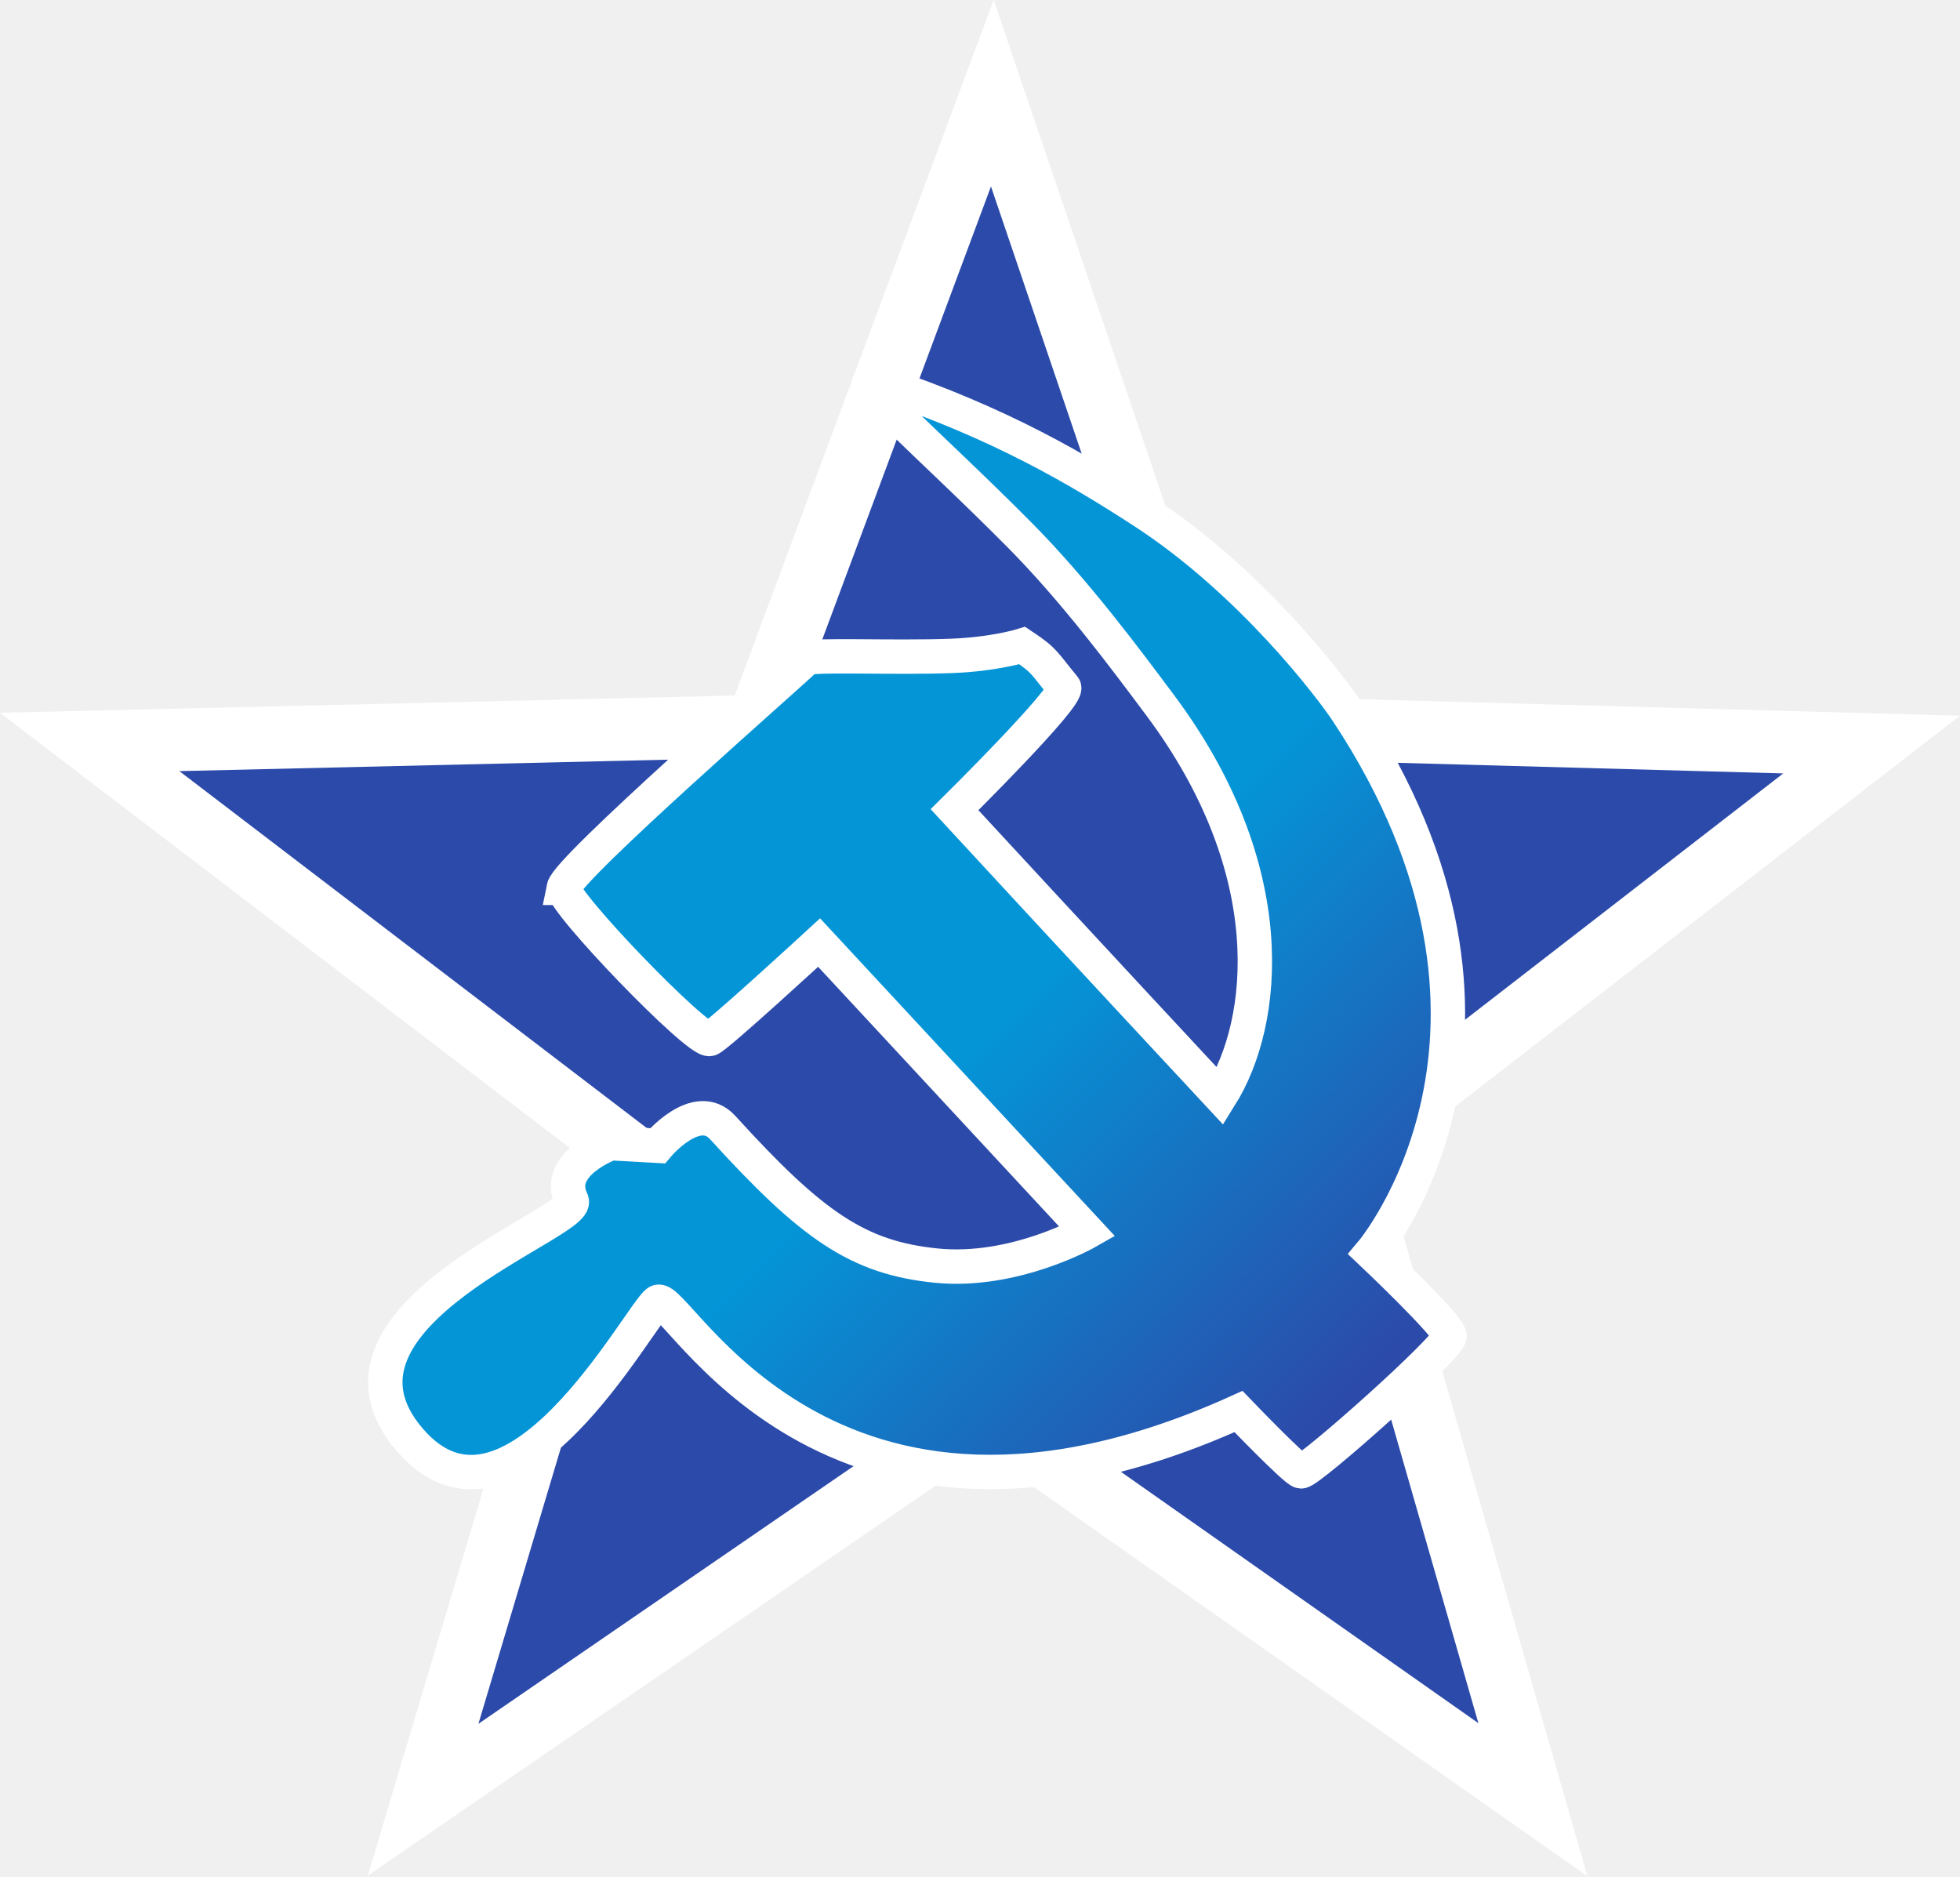
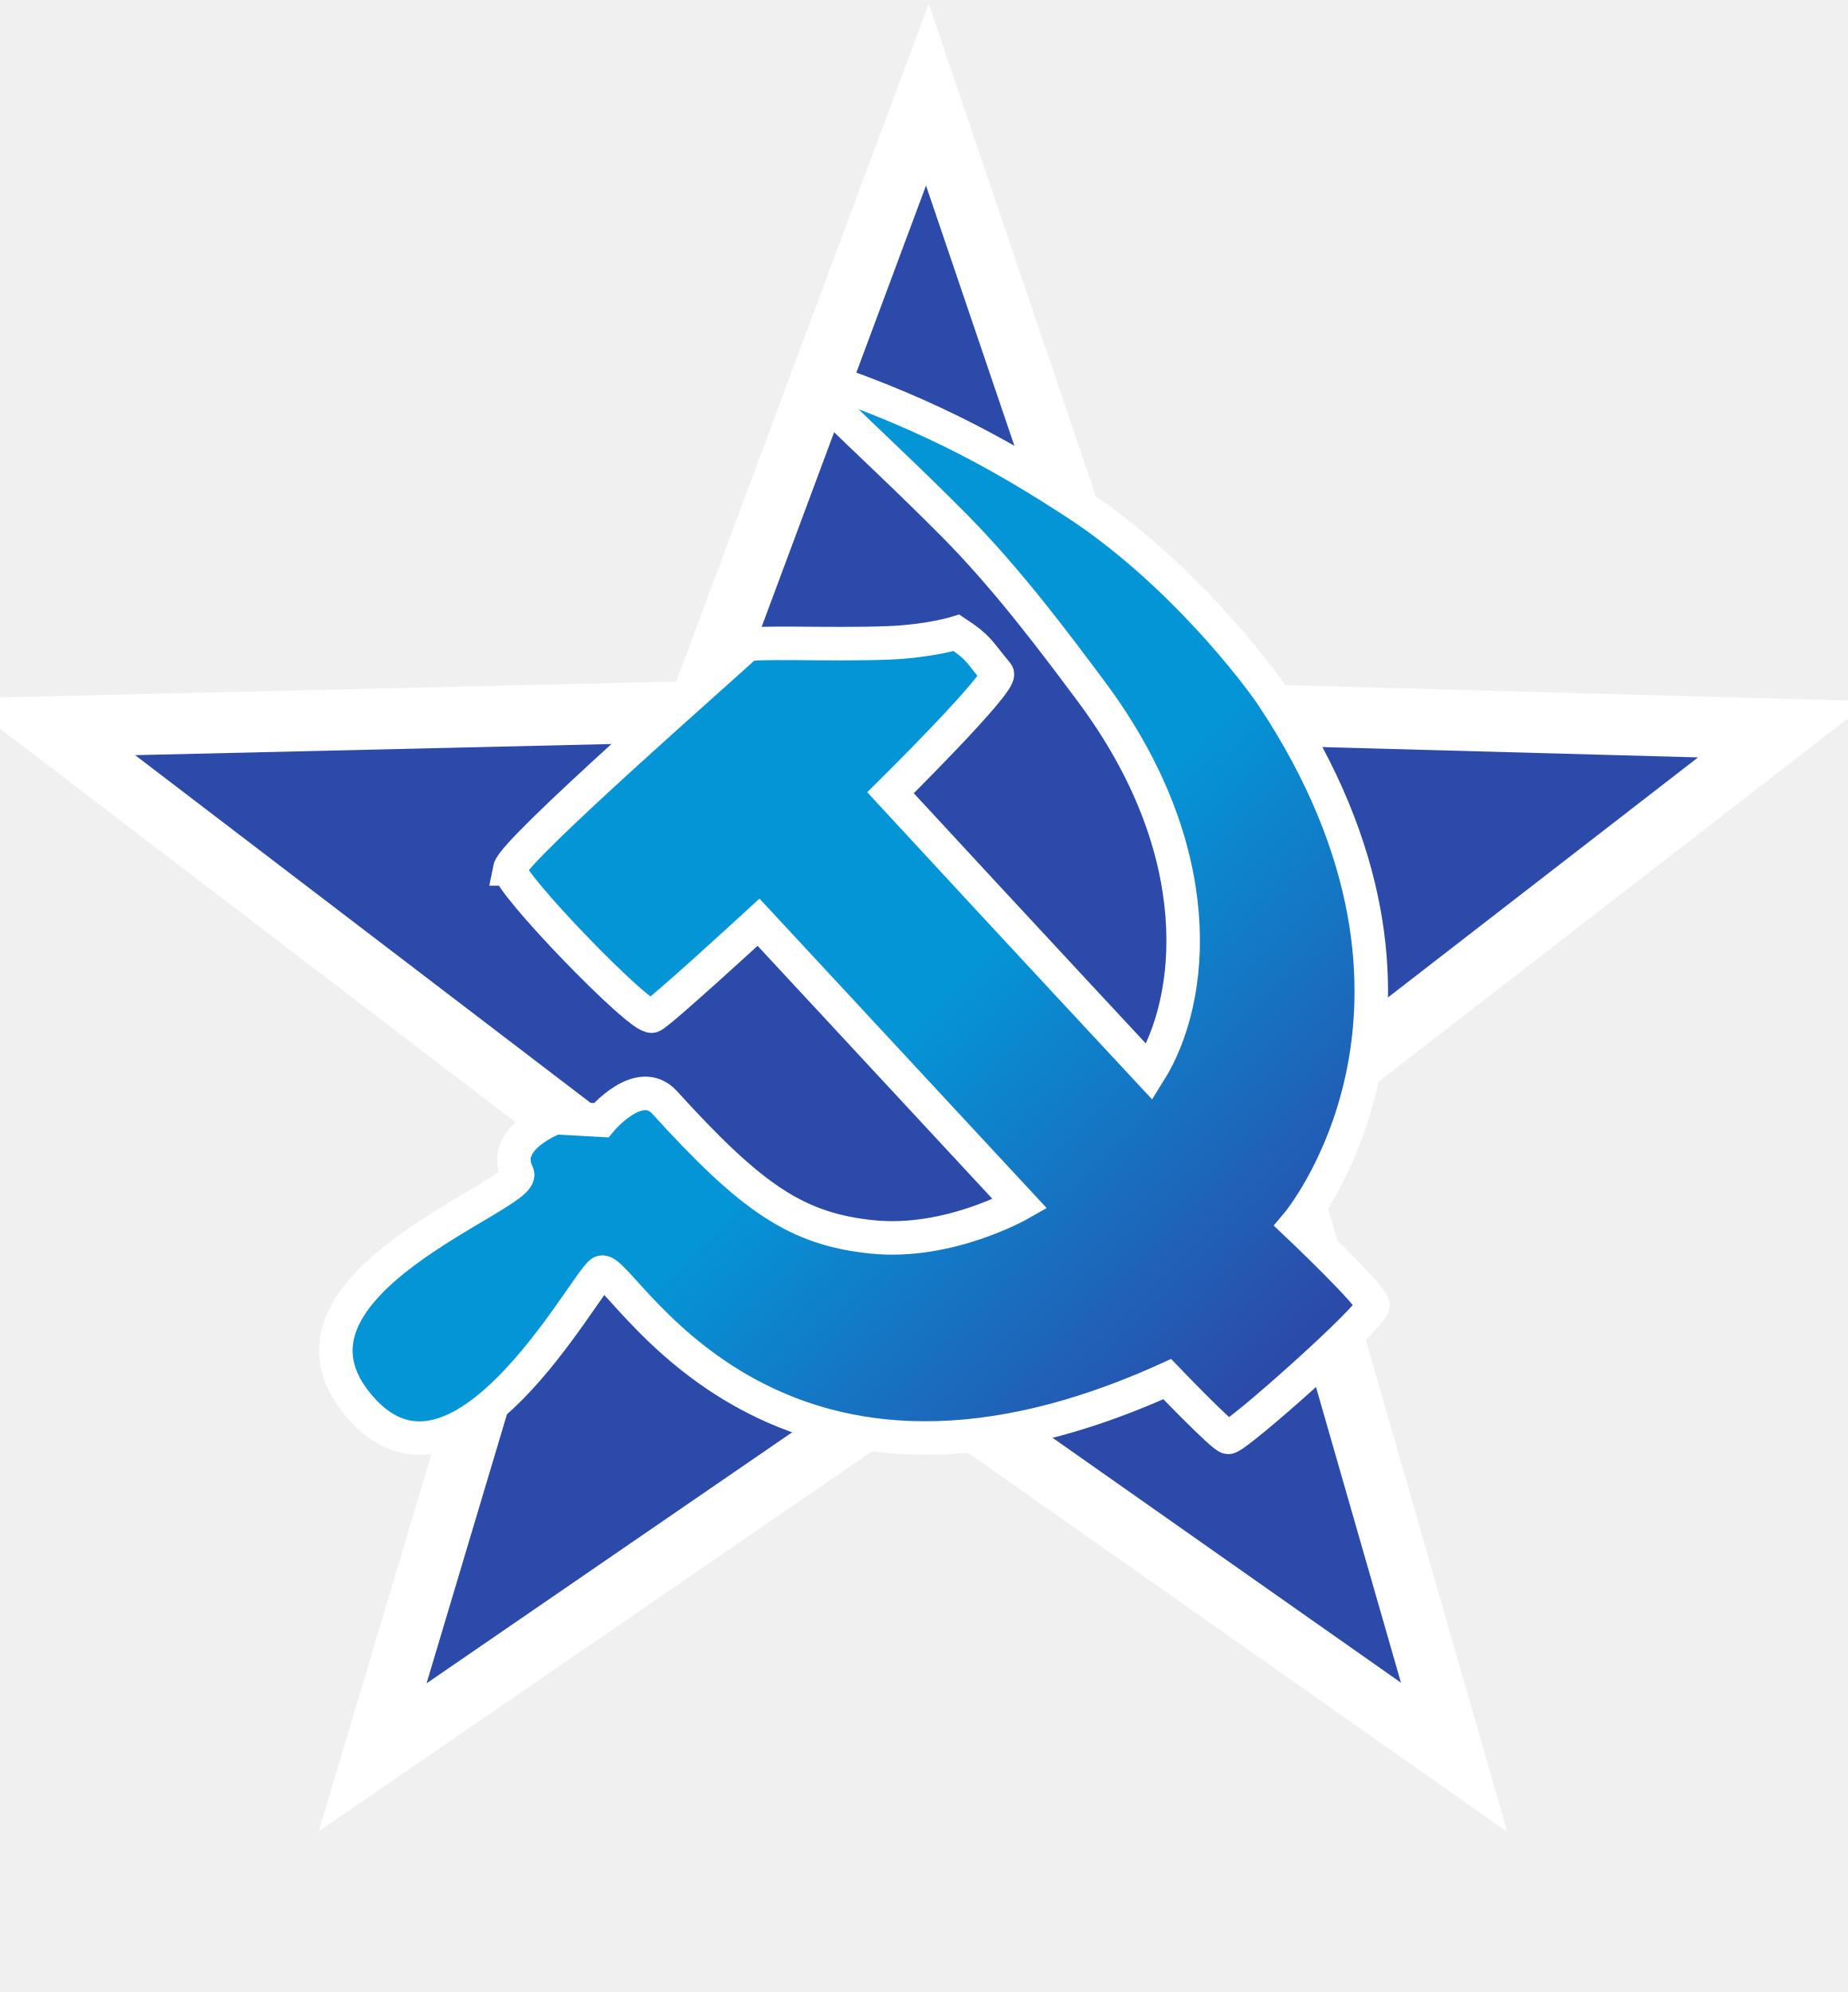
- <svg xmlns="http://www.w3.org/2000/svg" xmlns:xlink="http://www.w3.org/1999/xlink" version="1.1" id="svg2" x="0px" y="0px" width="95.637" height="91.549" viewBox="0 0 95.637 91.549" enable-background="new 0 0 128 138" xml:space="preserve">
-   <defs id="defs19">
-     <linearGradient y2="92.379" x2="89.047" y1="69.057" x1="65.92" spreadMethod="pad" gradientTransform="matrix(0.8135593,0,0,0.8135593,-4.316001,-4.62237)" gradientUnits="userSpaceOnUse" id="linearGradient3032" xlink:href="#linearGradient3777" />
-     <linearGradient y2="236.975" x2="173.78" y1="128.5" x1="118.39" gradientUnits="userSpaceOnUse" id="linearGradient3030" xlink:href="#linearGradient3761" />
-     <linearGradient gradientUnits="userSpaceOnUse" xlink:href="#linearGradient3799" id="linearGradient3932" y2="236.975" x2="173.78" y1="128.5" x1="118.39" />
-     <linearGradient gradientTransform="matrix(0.8135593,0,0,0.8135593,-4.316001,-4.62237)" spreadMethod="pad" gradientUnits="userSpaceOnUse" xlink:href="#linearGradient3777" id="linearGradient3924" y2="92.379" x2="89.047" y1="69.057" x1="65.92" />
-     <linearGradient gradientUnits="userSpaceOnUse" xlink:href="#linearGradient3799" id="linearGradient3887" y2="128.5" x2="279" y1="128.5" x1="-21" />
-     <linearGradient gradientUnits="userSpaceOnUse" xlink:href="#linearGradient3799" id="linearGradient3885" y2="128.5" x2="279" y1="128.5" x1="-21" />
-     <linearGradient gradientUnits="userSpaceOnUse" xlink:href="#linearGradient3799" id="linearGradient3880" y2="128.5" x2="279" y1="128.5" x1="-21" />
-     <linearGradient gradientUnits="userSpaceOnUse" xlink:href="#linearGradient3799" id="linearGradient3878" y2="128.5" x2="279" y1="128.5" x1="-21" />
-     <linearGradient gradientUnits="userSpaceOnUse" xlink:href="#linearGradient3799" id="linearGradient3876" y2="128.5" x2="279" y1="128.5" x1="-21" />
-     <linearGradient gradientUnits="userSpaceOnUse" xlink:href="#linearGradient3799" id="linearGradient3870" y2="128.5" x2="279" y1="128.5" x1="-21" />
-     <linearGradient gradientUnits="userSpaceOnUse" xlink:href="#linearGradient3799" id="linearGradient3868" y2="128.5" x2="279" y1="128.5" x1="-21" />
-     <linearGradient gradientUnits="userSpaceOnUse" xlink:href="#linearGradient3799" id="linearGradient3866" y2="128.5" x2="279" y1="128.5" x1="-21" />
-     <linearGradient gradientUnits="userSpaceOnUse" xlink:href="#linearGradient3777" id="linearGradient3864" y2="126" x2="225" y1="126" x1="16" />
-     <linearGradient gradientUnits="userSpaceOnUse" xlink:href="#linearGradient3777" id="linearGradient3862" y2="126" x2="225" y1="126" x1="16" />
-     <linearGradient gradientUnits="userSpaceOnUse" xlink:href="#linearGradient3777" id="linearGradient3856" y2="126" x2="225" y1="126" x1="16" />
-     <linearGradient gradientUnits="userSpaceOnUse" xlink:href="#linearGradient3777" id="linearGradient3854" y2="126" x2="225" y1="126" x1="16" />
-     <linearGradient gradientUnits="userSpaceOnUse" xlink:href="#linearGradient3777" id="linearGradient3852" y2="126" x2="225" y1="126" x1="16" />
-     <linearGradient gradientUnits="userSpaceOnUse" xlink:href="#linearGradient3777" id="linearGradient3845" y2="126" x2="225" y1="126" x1="16" />
-     <linearGradient gradientUnits="userSpaceOnUse" xlink:href="#linearGradient3777" id="linearGradient3843" y2="126" x2="225" y1="126" x1="16" />
-     <linearGradient gradientUnits="userSpaceOnUse" xlink:href="#linearGradient3777" id="linearGradient3841" y2="126" x2="225" y1="126" x1="16" />
-     <linearGradient gradientUnits="userSpaceOnUse" xlink:href="#linearGradient3777" id="linearGradient3839" y2="126" x2="225" y1="126" x1="16" />
-     <linearGradient gradientUnits="userSpaceOnUse" xlink:href="#linearGradient3777" id="linearGradient3837" y2="126" x2="225" y1="126" x1="16" />
-     <linearGradient gradientUnits="userSpaceOnUse" xlink:href="#linearGradient3777" id="linearGradient3835" y2="126" x2="225" y1="126" x1="16" />
-     <linearGradient gradientUnits="userSpaceOnUse" xlink:href="#linearGradient3777" id="linearGradient3833" y2="126" x2="225" y1="126" x1="16" />
-     <linearGradient gradientUnits="userSpaceOnUse" xlink:href="#linearGradient3799" id="linearGradient3805" y2="128.5" x2="279" y1="128.5" x1="-21" />
-     <linearGradient gradientUnits="userSpaceOnUse" xlink:href="#linearGradient3777" id="linearGradient3797" y2="126" x2="225" y1="126" x1="16" />
-     <linearGradient id="linearGradient3761">
-       <stop offset="0" style="stop-color:#2c4aa9;stop-opacity:1;" id="stop3763" />
+ <svg xmlns="http://www.w3.org/2000/svg" xmlns:xlink="http://www.w3.org/1999/xlink" version="1.1" width="128" height="138" viewBox="0 0 128 138" id="svg2" xml:space="preserve">
+   <defs id="defs26">
+     <linearGradient id="linearGradient3799">
+       <stop id="stop3801" style="stop-color:#ff0000;stop-opacity:1" offset="0" />
+       <stop id="stop3803" style="stop-color:#440000;stop-opacity:1" offset="1" />
+     </linearGradient>
+     <linearGradient id="linearGradient3777">
+       <stop id="stop3779" style="stop-color:#ffd300;stop-opacity:1" offset="0" />
+       <stop id="stop3781" style="stop-color:#a07100;stop-opacity:1" offset="1" />
    </linearGradient>
    <linearGradient id="linearGradient3767">
-       <stop offset="0" style="stop-color:#000000;stop-opacity:1" id="stop3769" />
+       <stop id="stop3769" style="stop-color:#000000;stop-opacity:1" offset="0" />
    </linearGradient>
-     <linearGradient id="linearGradient3777">
-       <stop offset="0" style="stop-color:#0495d7;stop-opacity:1;" id="stop3779" />
-       <stop offset="1" style="stop-color:#2c4aa9;stop-opacity:1;" id="stop3781" />
+     <linearGradient id="linearGradient3761">
+       <stop id="stop3763" style="stop-color:#ffd300;stop-opacity:1" offset="0" />
    </linearGradient>
-     <linearGradient id="linearGradient3799">
-       <stop offset="0" style="stop-color:#0792df;stop-opacity:1;" id="stop3801" />
-       <stop offset="1" style="stop-color:#2c4aa9;stop-opacity:1;" id="stop3803" />
+     <linearGradient x1="16" y1="126" x2="225" y2="126" id="linearGradient3797" xlink:href="#linearGradient3777" gradientUnits="userSpaceOnUse" />
+     <linearGradient x1="-21" y1="128.5" x2="279" y2="128.5" id="linearGradient3805" xlink:href="#linearGradient3799" gradientUnits="userSpaceOnUse" />
+     <linearGradient x1="16" y1="126" x2="225" y2="126" id="linearGradient3833" xlink:href="#linearGradient3777" gradientUnits="userSpaceOnUse" />
+     <linearGradient x1="16" y1="126" x2="225" y2="126" id="linearGradient3835" xlink:href="#linearGradient3777" gradientUnits="userSpaceOnUse" />
+     <linearGradient x1="16" y1="126" x2="225" y2="126" id="linearGradient3837" xlink:href="#linearGradient3777" gradientUnits="userSpaceOnUse" />
+     <linearGradient x1="16" y1="126" x2="225" y2="126" id="linearGradient3839" xlink:href="#linearGradient3777" gradientUnits="userSpaceOnUse" />
+     <linearGradient x1="16" y1="126" x2="225" y2="126" id="linearGradient3841" xlink:href="#linearGradient3777" gradientUnits="userSpaceOnUse" />
+     <linearGradient x1="16" y1="126" x2="225" y2="126" id="linearGradient3843" xlink:href="#linearGradient3777" gradientUnits="userSpaceOnUse" />
+     <linearGradient x1="16" y1="126" x2="225" y2="126" id="linearGradient3845" xlink:href="#linearGradient3777" gradientUnits="userSpaceOnUse" />
+     <linearGradient x1="16" y1="126" x2="225" y2="126" id="linearGradient3852" xlink:href="#linearGradient3777" gradientUnits="userSpaceOnUse" />
+     <linearGradient x1="16" y1="126" x2="225" y2="126" id="linearGradient3854" xlink:href="#linearGradient3777" gradientUnits="userSpaceOnUse" />
+     <linearGradient x1="16" y1="126" x2="225" y2="126" id="linearGradient3856" xlink:href="#linearGradient3777" gradientUnits="userSpaceOnUse" />
+     <linearGradient x1="16" y1="126" x2="225" y2="126" id="linearGradient3862" xlink:href="#linearGradient3777" gradientUnits="userSpaceOnUse" />
+     <linearGradient x1="16" y1="126" x2="225" y2="126" id="linearGradient3864" xlink:href="#linearGradient3777" gradientUnits="userSpaceOnUse" />
+     <linearGradient x1="-21" y1="128.5" x2="279" y2="128.5" id="linearGradient3866" xlink:href="#linearGradient3799" gradientUnits="userSpaceOnUse" />
+     <linearGradient x1="-21" y1="128.5" x2="279" y2="128.5" id="linearGradient3868" xlink:href="#linearGradient3799" gradientUnits="userSpaceOnUse" />
+     <linearGradient x1="-21" y1="128.5" x2="279" y2="128.5" id="linearGradient3870" xlink:href="#linearGradient3799" gradientUnits="userSpaceOnUse" />
+     <linearGradient x1="-21" y1="128.5" x2="279" y2="128.5" id="linearGradient3876" xlink:href="#linearGradient3799" gradientUnits="userSpaceOnUse" />
+     <linearGradient x1="-21" y1="128.5" x2="279" y2="128.5" id="linearGradient3878" xlink:href="#linearGradient3799" gradientUnits="userSpaceOnUse" />
+     <linearGradient x1="-21" y1="128.5" x2="279" y2="128.5" id="linearGradient3880" xlink:href="#linearGradient3799" gradientUnits="userSpaceOnUse" />
+     <linearGradient x1="-21" y1="128.5" x2="279" y2="128.5" id="linearGradient3885" xlink:href="#linearGradient3799" gradientUnits="userSpaceOnUse" />
+     <linearGradient x1="-21" y1="128.5" x2="279" y2="128.5" id="linearGradient3887" xlink:href="#linearGradient3799" gradientUnits="userSpaceOnUse" />
+     <linearGradient x1="65.92" y1="69.057" x2="89.047" y2="92.379" id="linearGradient3924" xlink:href="#linearGradient3777" gradientUnits="userSpaceOnUse" spreadMethod="pad" />
+     <linearGradient x1="118.39" y1="128.5" x2="173.78" y2="236.975" id="linearGradient3932" xlink:href="#linearGradient3799" gradientUnits="userSpaceOnUse" />
+     <linearGradient x1="118.39" y1="128.5" x2="173.78" y2="236.975" id="linearGradient3875" xlink:href="#linearGradient3761-2" gradientUnits="userSpaceOnUse" />
+     <linearGradient id="linearGradient3761-2">
+       <stop id="stop3763-0" style="stop-color:#2c4aa9;stop-opacity:1" offset="0" />
    </linearGradient>
-     <linearGradient xlink:href="#linearGradient3777" id="linearGradient3094" gradientUnits="userSpaceOnUse" gradientTransform="matrix(0.7627119,0,0,0.7627119,12.9754,14.27245)" spreadMethod="pad" x1="65.92" y1="69.057" x2="89.047" y2="92.379" />
-     <linearGradient xlink:href="#linearGradient3761" id="linearGradient3875" gradientUnits="userSpaceOnUse" x1="118.39" y1="128.5" x2="173.78" y2="236.975" />
-     <linearGradient xlink:href="#linearGradient3777" id="linearGradient3877" gradientUnits="userSpaceOnUse" gradientTransform="matrix(0.7627119,0,0,0.7627119,12.9754,14.27245)" spreadMethod="pad" x1="65.92" y1="69.057" x2="89.047" y2="92.379" />
+     <linearGradient x1="65.92" y1="69.057" x2="89.047" y2="92.379" id="linearGradient3877" xlink:href="#linearGradient3777-9" gradientUnits="userSpaceOnUse" gradientTransform="matrix(0.7627119,0,0,0.7627119,12.9754,14.27245)" spreadMethod="pad" />
+     <linearGradient id="linearGradient3777-9">
+       <stop id="stop3779-7" style="stop-color:#0495d7;stop-opacity:1" offset="0" />
+       <stop id="stop3781-9" style="stop-color:#2c4aa9;stop-opacity:1" offset="1" />
+     </linearGradient>
+     <linearGradient x1="65.92" y1="69.057" x2="89.047" y2="92.379" id="linearGradient3043" xlink:href="#linearGradient3777-9" gradientUnits="userSpaceOnUse" gradientTransform="matrix(0.7627119,0,0,0.7627119,12.9754,14.27245)" spreadMethod="pad" />
  </defs>
-   <g id="g3871" transform="translate(-14.1734,-17.39419)">
-     <polygon points="15,102.333 100.333,100.333 130.5,19.333 158,100.333 243,102.667 175.819,154.676 199.667,237.667 129.5,188.333 57.667,237.667 82.667,154 " transform="matrix(0.3813559,0,0,0.3813559,12.82674,14.56978)" id="polygon11" style="fill:url(#linearGradient3875);fill-opacity:1;stroke:#ffffff;stroke-width:8;stroke-miterlimit:10;stroke-opacity:1" />
-     <path d="m 41.683,60.714 c -0.127,0.636 6.525,7.537 7.119,7.373 0.328,-0.09 5.339,-4.703 5.339,-4.703 l 13.093,14.11 c 0,0 -3.559,2.034 -7.373,1.652 -3.814,-0.381 -6.064,-1.941 -10.424,-6.737 -1.271,-1.398 -3.178,0.89 -3.178,0.89 l -2.288,-0.127 c 0,0 -2.796,1.017 -1.907,2.796 0.539,1.078 -13.149,5.617 -7.881,11.695 4.958,5.72 11.186,-6.102 12.076,-6.737 0.89,-0.636 8.135,14.492 28.347,5.339 0,0 2.778,2.897 3.051,2.919 0.396,0.032 7.246,-6.065 7.246,-6.605 0,-0.461 -3.814,-4.068 -3.814,-4.068 0,0 9.153,-10.805 -1.2,-26.424 -0.759,-1.144 -4.673,-6.328 -9.939,-9.742 -3.054,-1.98 -6.937,-4.307 -12.887,-6.291 -1.907,-0.636 2.282,2.822 6.89,7.473 2.695,2.721 5.15,6.025 6.839,8.289 5.975,8.008 5.204,15.421 2.924,19.068 0,0 -6.8,-7.303 -12.966,-13.983 0,0 5.657,-5.593 5.339,-5.975 -0.997,-1.197 -0.894,-1.276 -2.034,-2.034 0,0 -1.368,0.426 -3.442,0.504 -2.927,0.111 -6.884,-0.09 -7.109,0.131 -0.765,0.754 -11.631,10.234 -11.822,11.187 z" id="path3813" style="fill:url(#linearGradient3877);fill-opacity:1;fill-rule:nonzero;stroke:#ffffff;stroke-width:1.678;stroke-miterlimit:10;stroke-opacity:1;stroke-dasharray:none" />
+   <g transform="matrix(1.383333,0,0,1.383333,-22.3517,-23.79262)" id="g3871">
+     <polygon points="100.333,100.333 130.5,19.333 158,100.333 243,102.667 175.819,154.676 199.667,237.667 129.5,188.333 57.667,237.667 82.667,154 15,102.333 " transform="matrix(0.3813559,0,0,0.3813559,12.82674,14.56978)" id="polygon11-7" style="fill:url(#linearGradient3875);fill-opacity:1;stroke:#ffffff;stroke-width:8;stroke-miterlimit:10;stroke-opacity:1" />
+     <path d="m 41.683,60.714 c -0.127,0.636 6.525,7.537 7.119,7.373 0.328,-0.09 5.339,-4.703 5.339,-4.703 l 13.093,14.11 c 0,0 -3.559,2.034 -7.373,1.652 -3.814,-0.381 -6.064,-1.941 -10.424,-6.737 -1.271,-1.398 -3.178,0.89 -3.178,0.89 l -2.288,-0.127 c 0,0 -2.796,1.017 -1.907,2.796 0.539,1.078 -13.149,5.617 -7.881,11.695 4.958,5.72 11.186,-6.102 12.076,-6.737 0.89,-0.636 8.135,14.492 28.347,5.339 0,0 2.778,2.897 3.051,2.919 0.396,0.032 7.246,-6.065 7.246,-6.605 0,-0.461 -3.814,-4.068 -3.814,-4.068 0,0 9.153,-10.805 -1.2,-26.424 -0.759,-1.144 -4.673,-6.328 -9.939,-9.742 -3.054,-1.98 -6.937,-4.307 -12.887,-6.291 -1.907,-0.636 2.282,2.822 6.89,7.473 2.695,2.721 5.15,6.025 6.839,8.289 5.975,8.008 5.204,15.421 2.924,19.068 0,0 -6.8,-7.303 -12.966,-13.983 0,0 5.657,-5.593 5.339,-5.975 -0.997,-1.197 -0.894,-1.276 -2.034,-2.034 0,0 -1.368,0.426 -3.442,0.504 -2.927,0.111 -6.884,-0.09 -7.109,0.131 -0.765,0.754 -11.631,10.234 -11.822,11.187 z" id="path3813-9" style="fill:url(#linearGradient3043);fill-opacity:1;fill-rule:nonzero;stroke:#ffffff;stroke-width:1.678;stroke-miterlimit:10;stroke-opacity:1;stroke-dasharray:none" />
  </g>
</svg>
